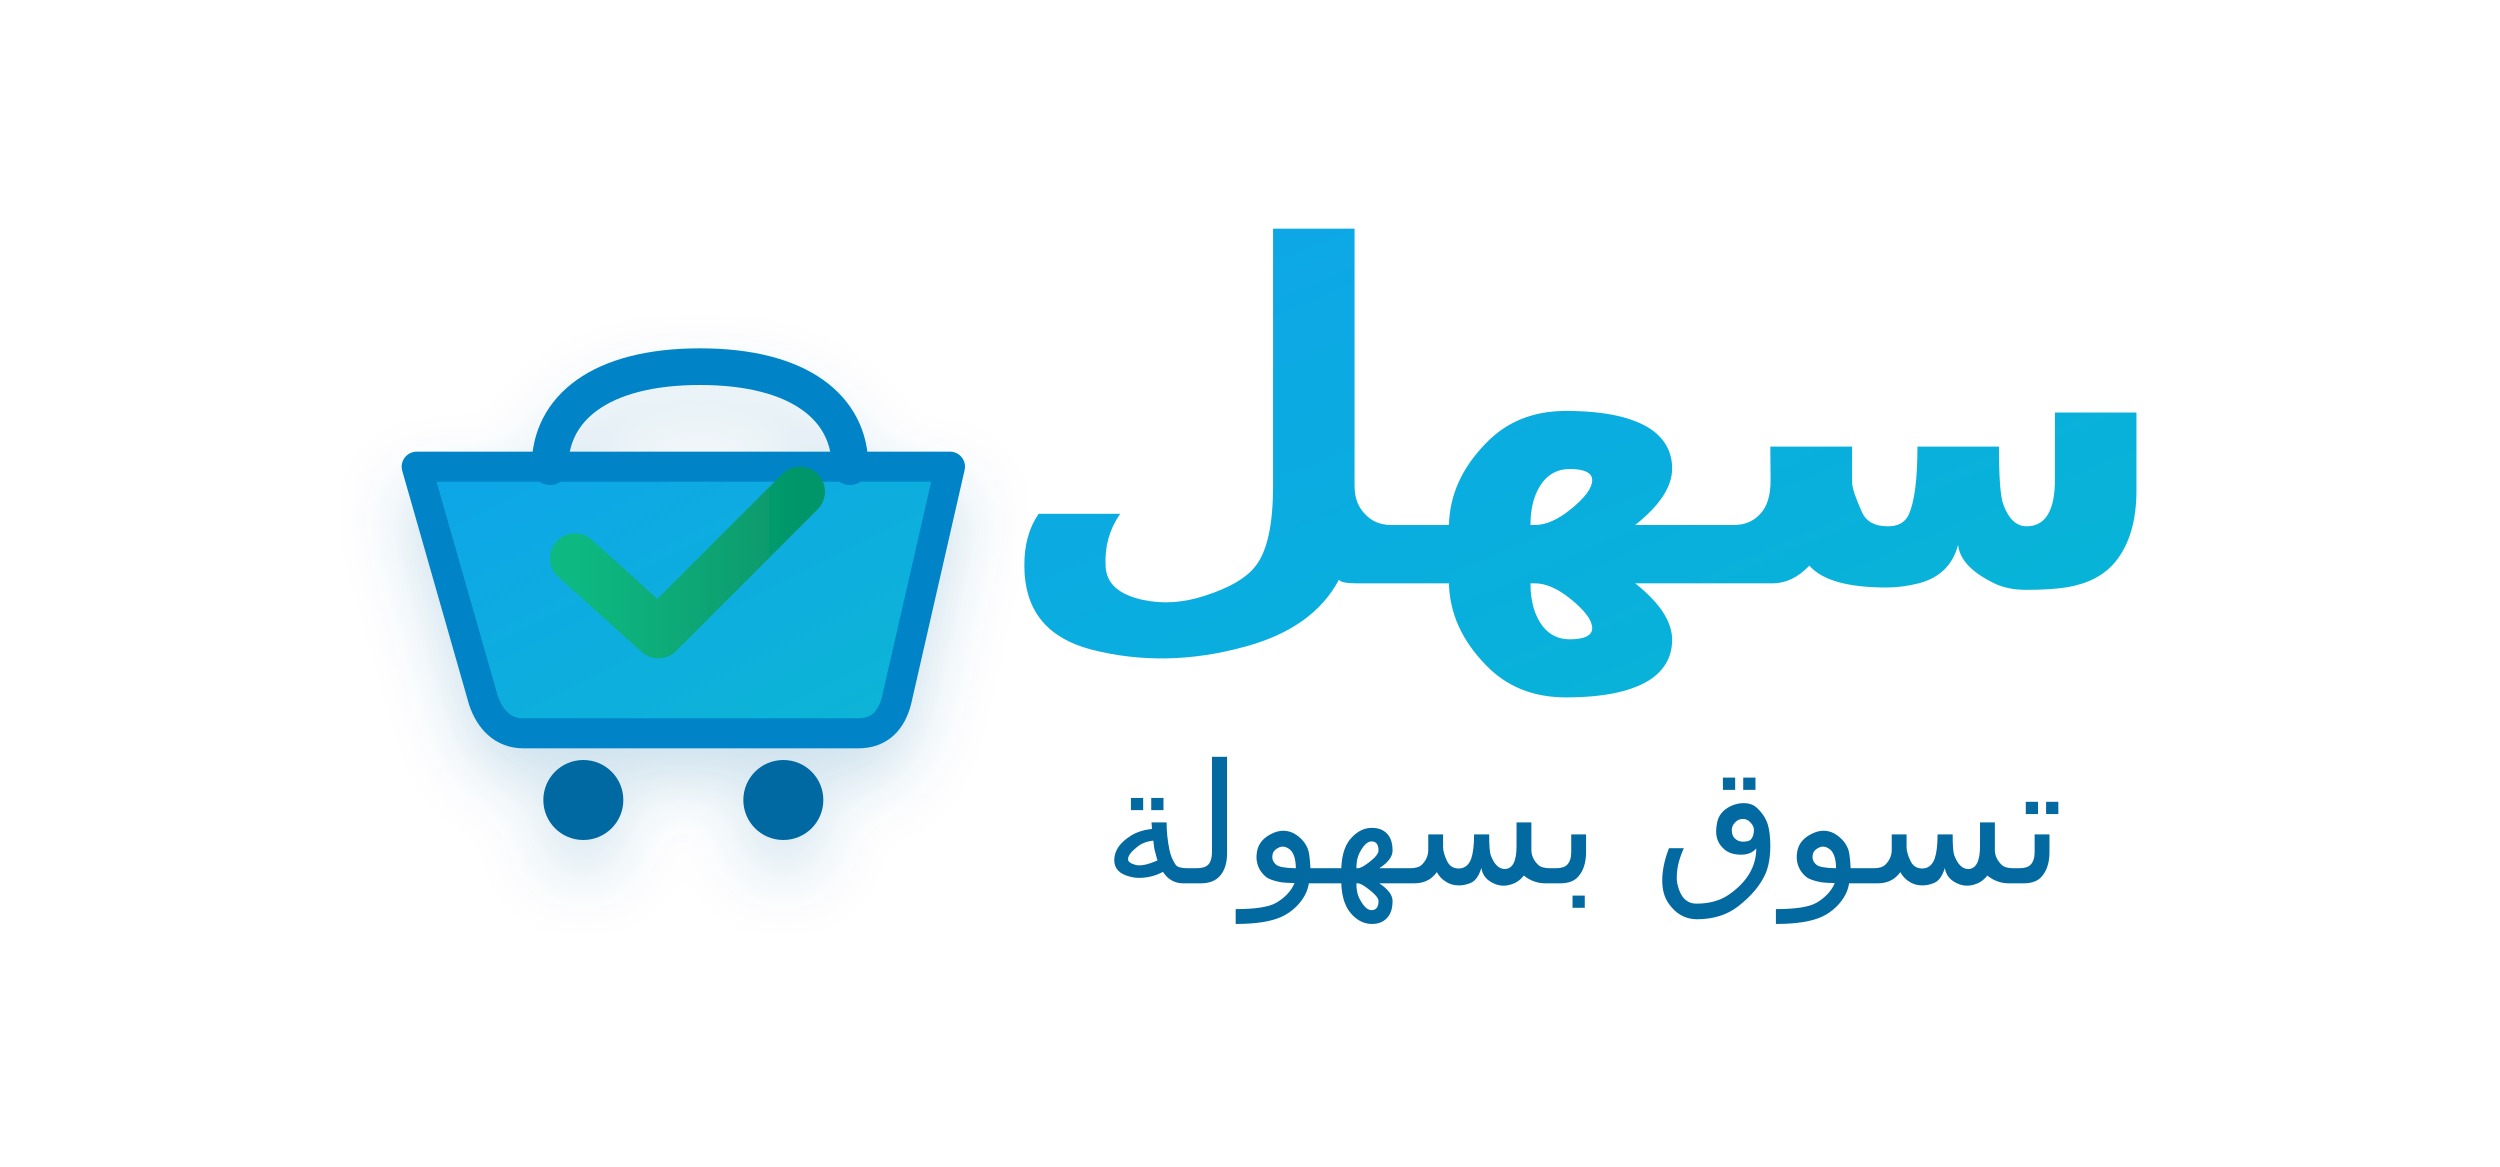
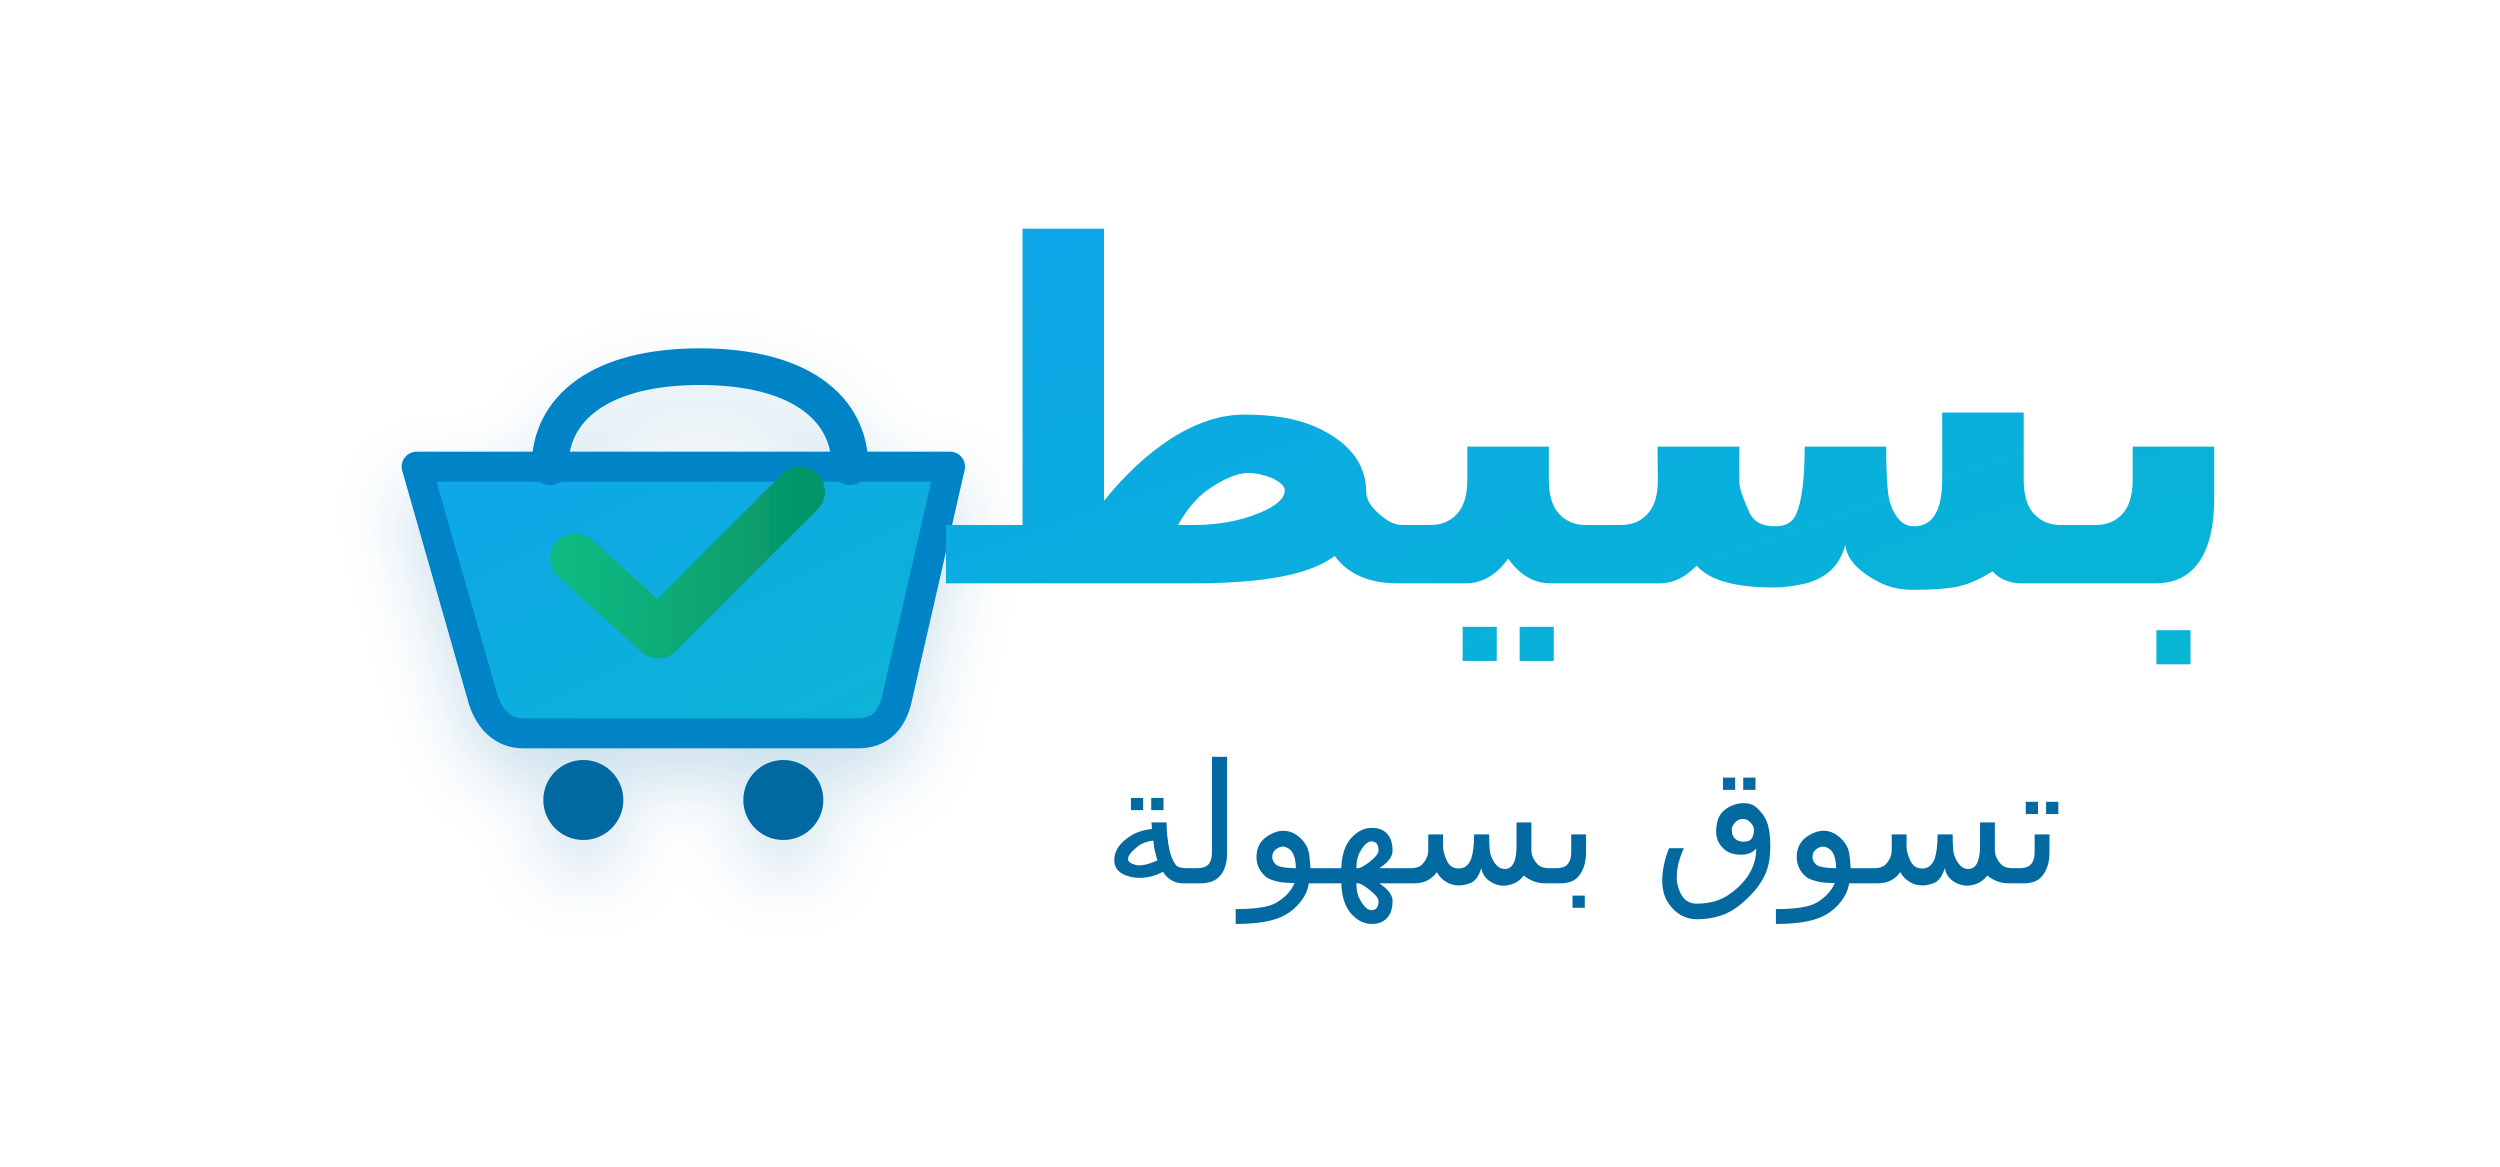
<svg xmlns="http://www.w3.org/2000/svg" width="150" height="70" viewBox="0 0 150 70" version="1.1">
  <defs>
    <linearGradient id="gradient-primary-light" x1="0%" y1="0%" x2="100%" y2="100%">
      <stop offset="0%" style="stop-color:#0EA5E9;stop-opacity:1" />
      <stop offset="100%" style="stop-color:#06B6D4;stop-opacity:1" />
    </linearGradient>
    <linearGradient id="gradient-green-light" x1="0%" y1="0%" x2="100%" y2="0%">
      <stop offset="0%" style="stop-color:#10B981;stop-opacity:1" />
      <stop offset="100%" style="stop-color:#059669;stop-opacity:1" />
    </linearGradient>
    <filter id="shadow-light" x="-20%" y="-20%" width="140%" height="140%">
      <feDropShadow dx="0" dy="2" stdDeviation="2" flood-color="#0369A1" flood-opacity="0.2" />
    </filter>
  </defs>
  <g transform="translate(15, 10)" filter="url(#shadow-light)">
    <path d="M 10 18 L 14 32 C 14.4 33.2 15.2 34 16.4 34 H 36.5 C 37.8 34 38.5 33.2 38.8 32 L 42 18 Z" fill="url(#gradient-primary-light)" stroke="#0284C7" stroke-width="1.8" stroke-linejoin="round" />
    <path d="M 18 18 C 18 14.5 21 12 27 12 C 33 12 36 14.5 36 18" fill="none" stroke="#0284C7" stroke-width="2.2" stroke-linecap="round" />
    <path d="M 19.5 23.5 L 24.5 28 L 33 19.5" fill="none" stroke="url(#gradient-green-light)" stroke-width="3" stroke-linecap="round" stroke-linejoin="round" />
    <circle cx="20" cy="38" r="2.4" fill="#0369A1" />
    <circle cx="32" cy="38" r="2.4" fill="#0369A1" />
  </g>
-   <text x="95" y="35" font-family="Tajawal, Arial, sans-serif" font-size="28" font-weight="700" fill="url(#gradient-primary-light)" text-anchor="middle" direction="rtl">سهل</text>
+   <text x="95" y="35" font-family="Tajawal, Arial, sans-serif" font-size="28" font-weight="700" fill="url(#gradient-primary-light)" text-anchor="middle" direction="rtl">بسيط</text>
  <text x="95" y="53" font-family="Tajawal, Arial, sans-serif" font-size="10" font-weight="400" fill="#0369A1" text-anchor="middle">تسوق بسهولة</text>
</svg>
